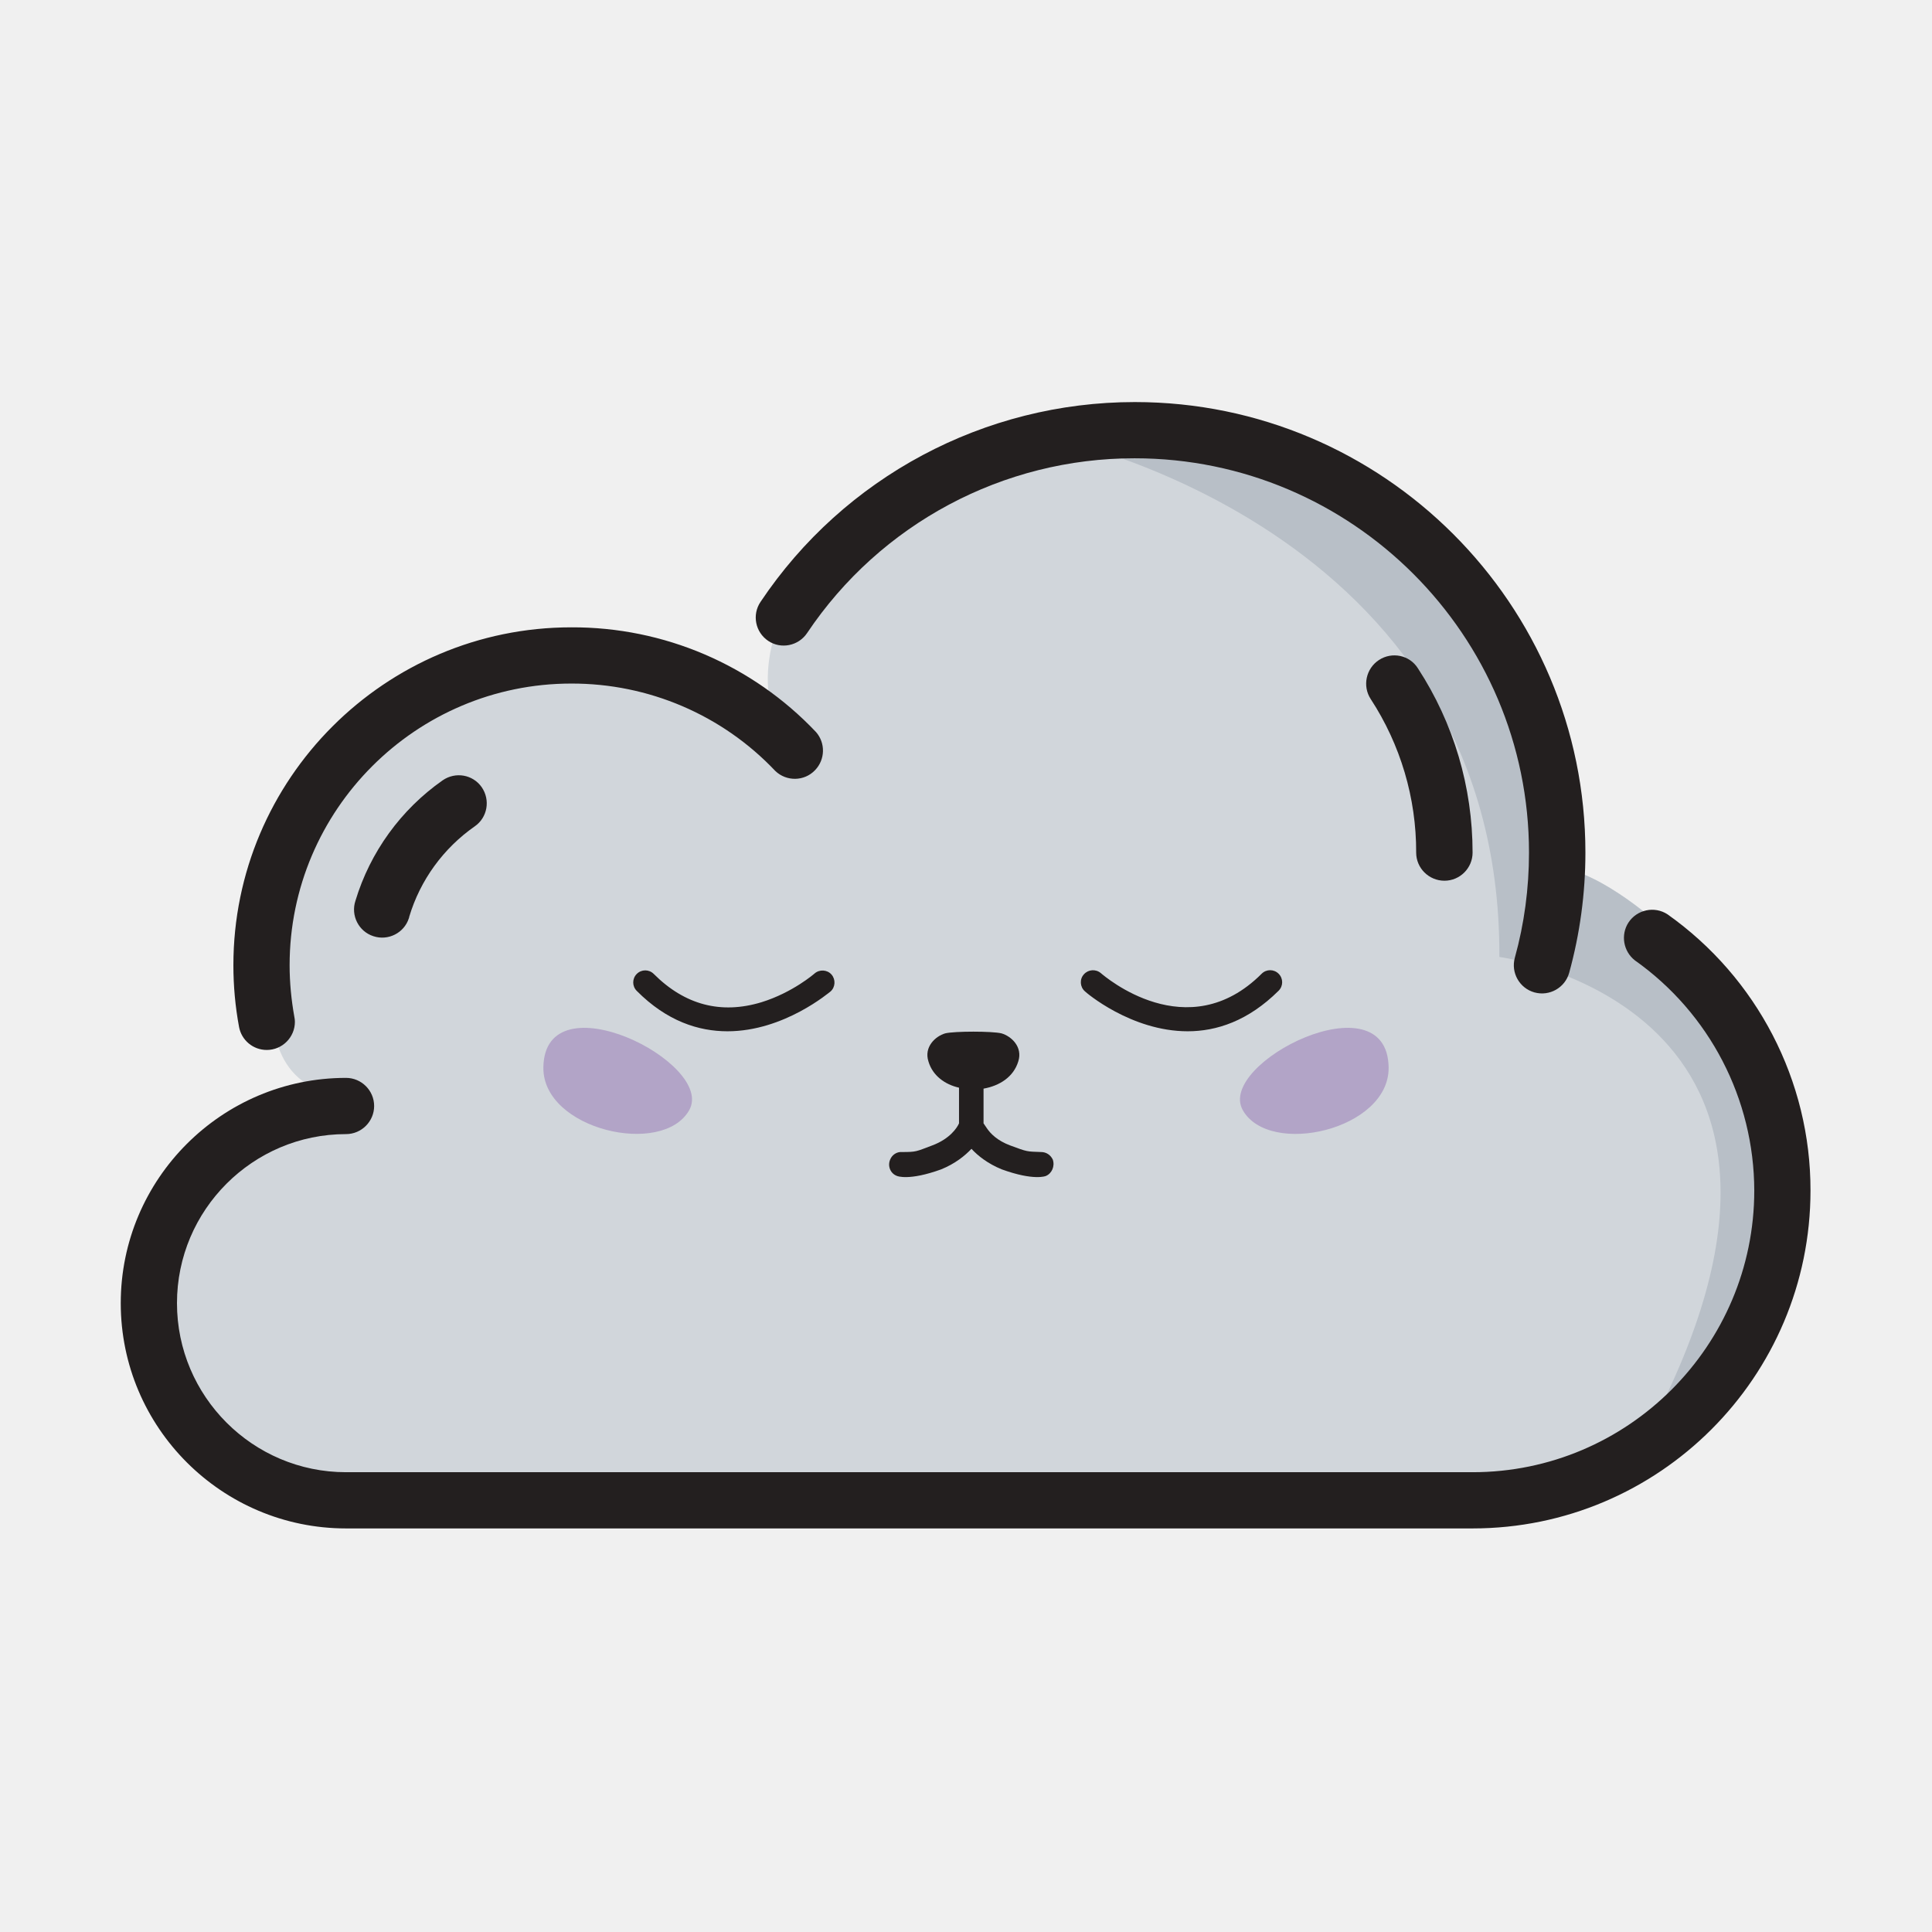
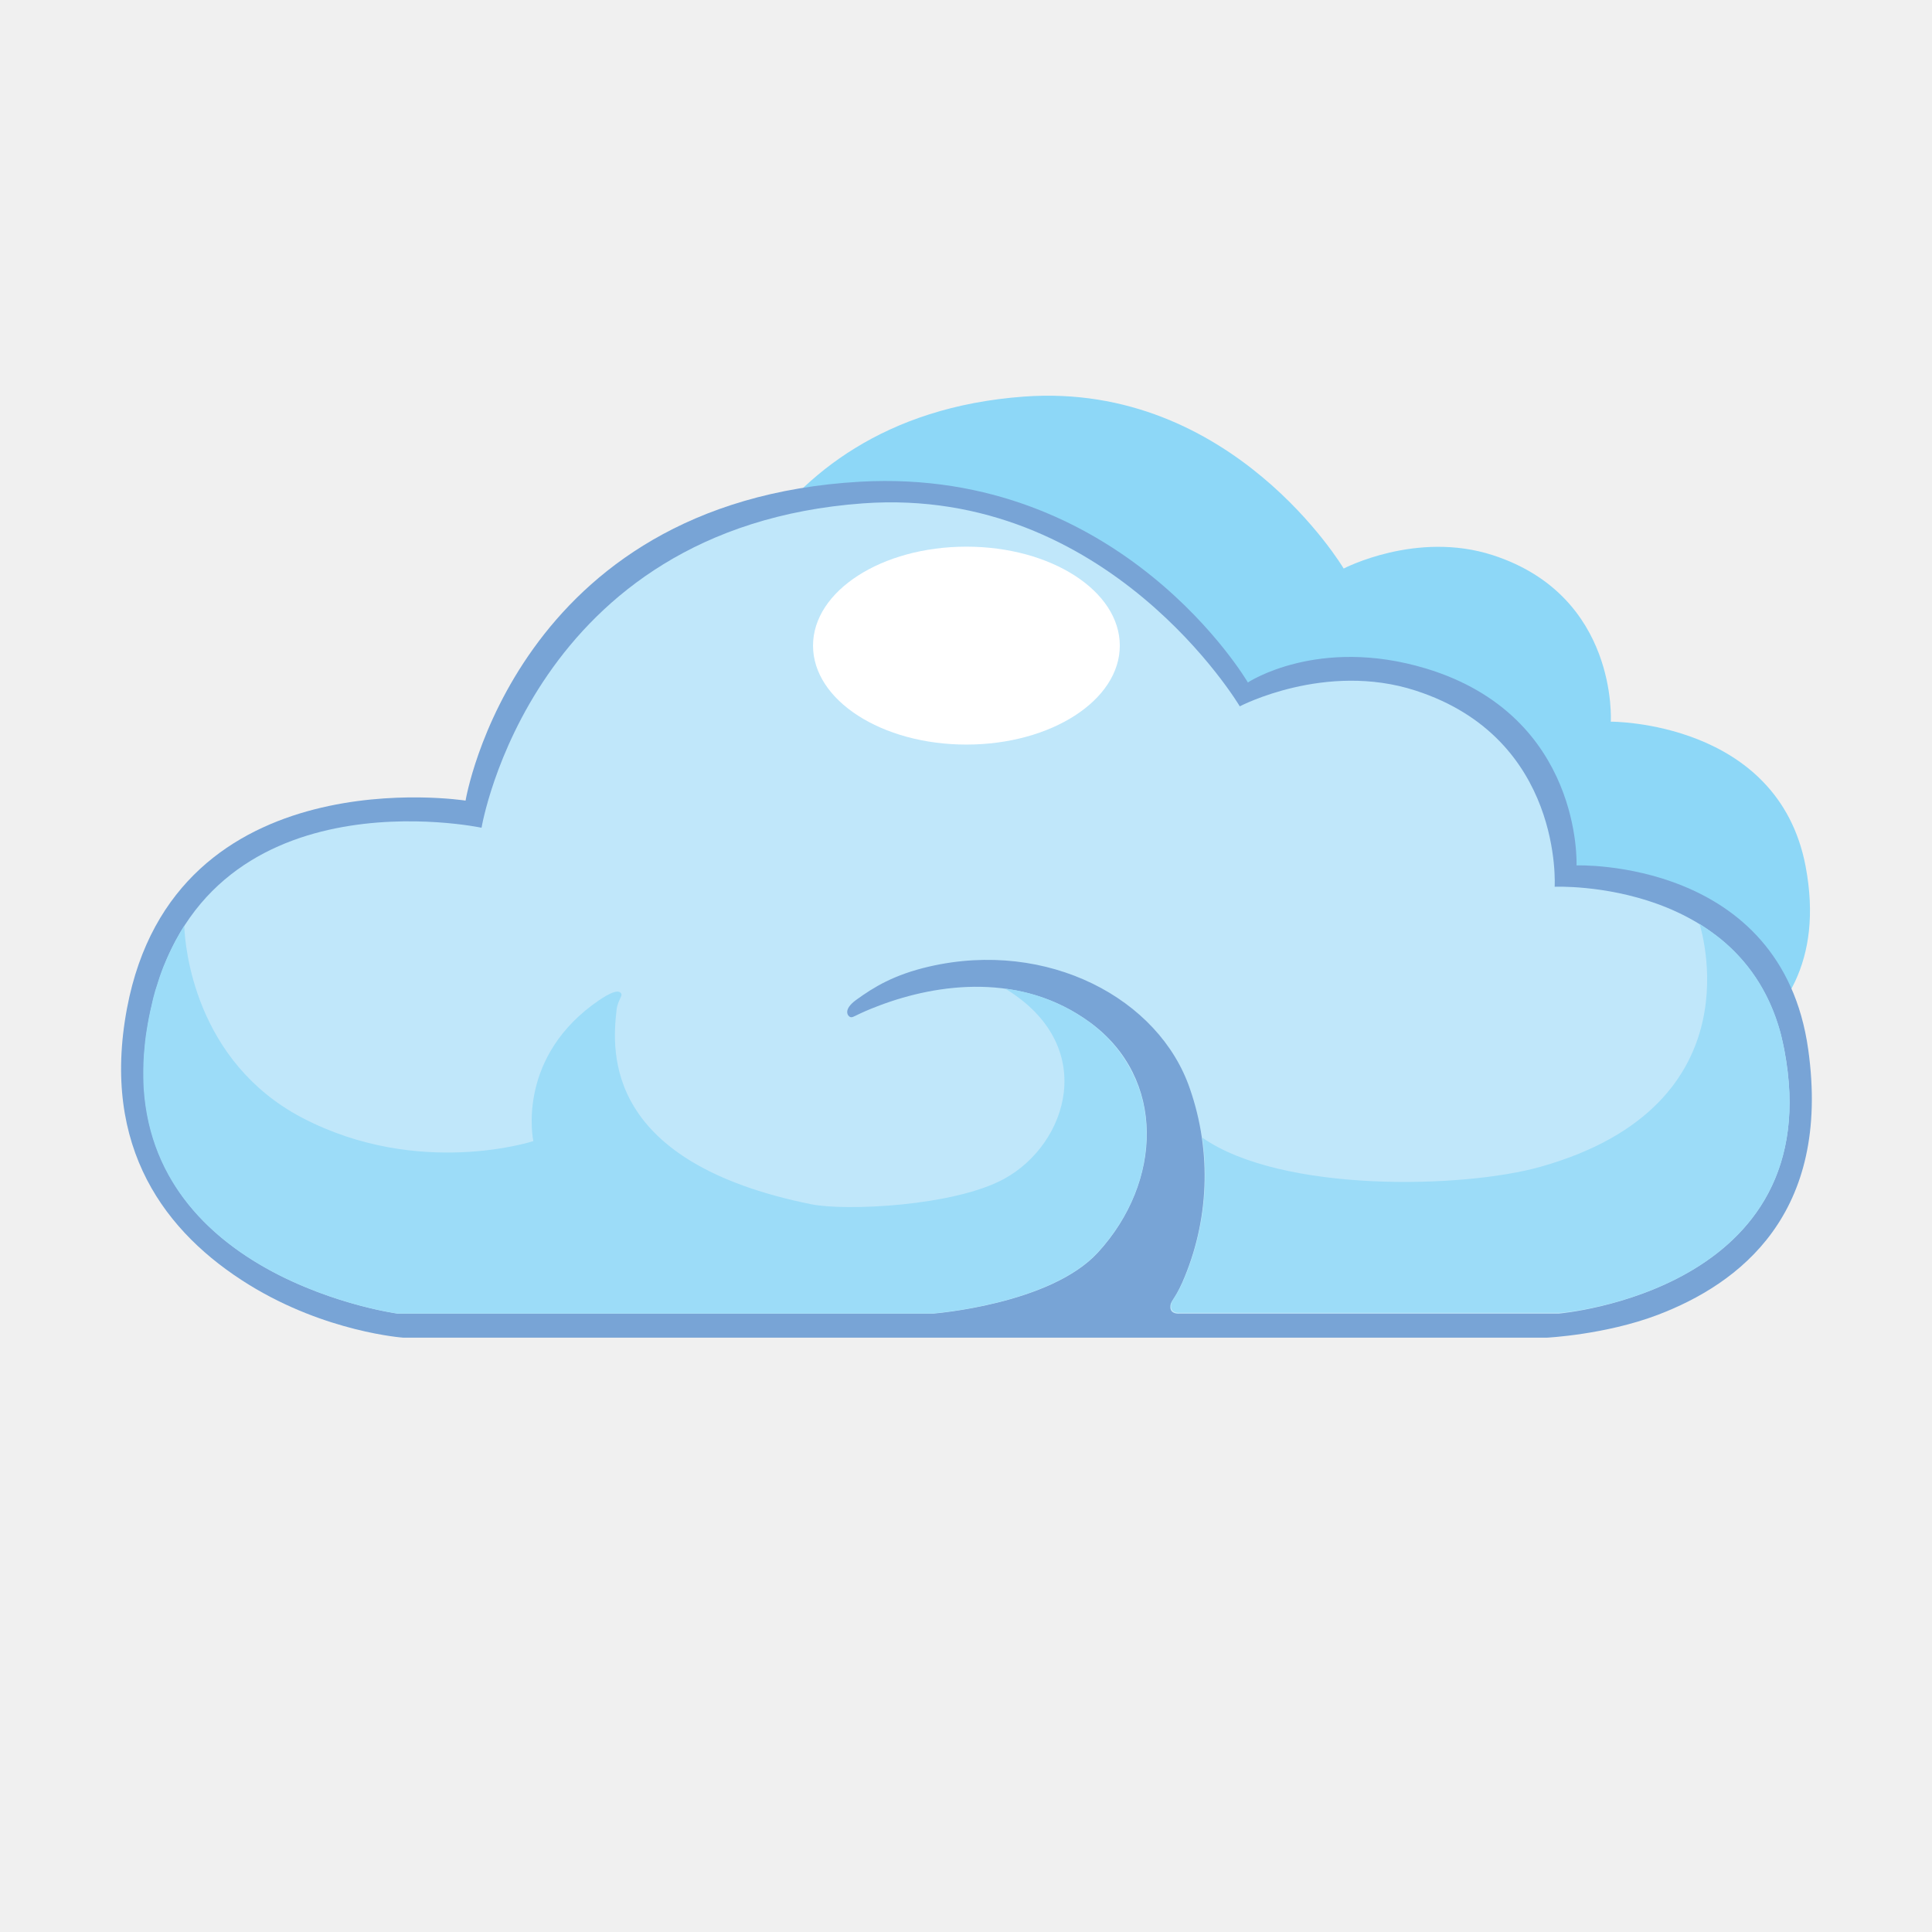
- <svg xmlns="http://www.w3.org/2000/svg" t="1734685449108" class="icon" viewBox="0 0 1024 1024" version="1.1" p-id="1924" width="200" height="200">
-   <path d="M286.8 794.2h406.8L823 781.8l78.4-39.8 43.5-80.9V574l-64.7-83.3s-30.5-28.1-53.8-30.9l-12.1-83-53.3-94.2-80.2-46.6-96.1-15.9-99.8 35.4s-97 52.3-74.6 126.9L338.4 346l-90.5 6.5-71.8 56-31.7 74.6v51.3s-2.8 45.9 41.1 45.8L110.9 609 79 661.3l5.6 54.1 28 43.8 60.6 28 113.6 7z" fill="#D1D6DB" p-id="1925" />
-   <path d="M944.8 661.1V574l-64.7-83.3s-30.5-28.1-53.8-30.9l-12.1-83-53.2-94.2-80.2-46.6-29.7-4.9h-97.2s241.8 46.2 240.8 276.1c0 0 196.5 26.1 80.7 248l26-13.2 43.4-80.9z" fill="#B8BFC7" p-id="1926" />
-   <path d="M141.4 556.5c8.2 0 14.9-6.7 14.9-14.9 0-0.9-0.1-1.8-0.3-2.7-1.6-9-2.5-18.1-2.5-27.3 0-82.3 67-149.3 149.3-149.3 40.9-0.1 80 16.6 108.1 46.3 5.9 5.7 15.4 5.6 21.1-0.4 5.4-5.6 5.6-14.4 0.5-20.2-33.7-35.6-80.6-55.7-129.7-55.5-98.8 0-179.1 80.4-179.1 179.1 0 11 1 21.9 3 32.7 1.3 7 7.4 12.2 14.7 12.2m286.4-221c38.8-57.9 103.9-92.7 173.6-92.6 115.2 0 209 93.7 209 209 0 18.9-2.5 37.7-7.5 55.7-2.2 8 2.5 16.2 10.4 18.4 8 2.2 16.2-2.5 18.4-10.4 5.7-20.7 8.6-42.1 8.6-63.7 0-131.7-107.1-238.8-238.8-238.8-79.7 0-154.1 39.7-198.4 105.9-4.6 6.8-2.8 16.1 4.1 20.7 6.7 4.5 16 2.7 20.6-4.2" fill="#231F1F" p-id="1927" />
-   <path d="M883.8 484.6c-6.9-4.5-16.2-2.5-20.7 4.4-4.2 6.5-2.7 15.2 3.4 20 39.6 28 63.2 73.5 63.3 122 0 82.3-67 149.3-149.3 149.3H183.4c-49.4 0-89.6-40.2-89.6-89.6s40.2-89.6 89.6-89.6c8.2 0 14.9-6.7 14.9-14.9s-6.7-14.9-14.9-14.9C117.6 571.3 64 624.8 64 690.7s53.6 119.4 119.4 119.4h597.1c98.8 0 179.1-80.3 179.1-179.1 0.1-58.1-28.3-112.8-75.8-146.4M730.9 349.8c-6.9 4.5-8.9 13.8-4.4 20.7 15.8 24.2 24.2 52.5 24.1 81.4 0 8.2 6.7 14.9 15 14.9 8.2 0 14.9-6.7 14.9-14.9 0-34.7-10-68.6-29-97.7-4.4-7-13.7-8.9-20.6-4.4m-496.3 63.8c-22.1 15.5-38.4 38-46.2 63.8-2.6 7.8 1.7 16.3 9.5 18.8 7.8 2.6 16.3-1.7 18.8-9.5 0.1-0.3 0.2-0.5 0.2-0.8 5.8-19.4 18.1-36.3 34.7-47.9 6.8-4.7 8.4-14 3.7-20.8-4.7-6.7-13.9-8.3-20.7-3.6" fill="#231F1F" p-id="1928" />
-   <path d="M288 565.8c-0.4 32.9 63.2 47.6 77.3 22.6 14.1-25-76.7-70.5-77.3-22.6zM658.7 588.4c14.1 25 77.7 10.4 77.3-22.6-0.6-47.9-91.4-2.4-77.3 22.6z" fill="#9372B3" opacity=".5" p-id="1929" />
-   <path d="M629.5 546.6c-30.1 0-54.2-20.8-54.5-21.2-2.6-2.3-2.9-6.4-0.5-9 2.3-2.6 6.3-2.9 9-0.6 1.9 1.6 45.9 39.6 85.2 0.3 2.5-2.5 6.5-2.5 9 0s2.5 6.5 0 9c-16.2 16.1-33 21.5-48.2 21.5zM385.6 546.6c-15.3 0-32.1-5.3-48.1-21.4-2.5-2.5-2.5-6.5 0-9s6.5-2.5 9 0c16.5 16.5 35.7 21.5 57.1 15 16.5-5.1 28-15.1 28.1-15.2 2.6-2.3 6.7-2.1 9 0.5s2.1 6.7-0.5 9c-0.4 0.2-24.5 21.1-54.6 21.1z" fill="#231F1F" p-id="1930" />
-   <path d="M492.1 562.6c-2.5-7.7 3.7-13.4 8.9-14.9 5-1.2 24.8-1.2 29.8 0 5.2 1.5 11.4 7.2 8.9 14.9-2.5 8.2-9.9 12.9-18.4 14.4v18.4l1.7 2.5c2 3 5.7 6.7 12.4 9.2 9.4 3.5 8.7 3.2 16.4 3.5 2.7 0 5 1.5 6.2 4 1.2 3.5-0.5 7.4-3.7 8.7 0 0-6.2 2.7-23.3-3.5-7.4-3-12.7-7.2-16.1-10.9-3.5 3.7-8.7 7.9-16.1 10.9-17.1 6.2-23.3 3.5-23.3 3.5-3.5-1.2-5.2-5.2-3.7-8.7 1-2.5 3.5-4.2 6.2-4 7.7 0 7.4-0.2 16.1-3.5 9.4-3.5 13.2-9.4 14.2-11.7v-18.9c-7.5-1.7-14-6.4-16.2-13.9z" fill="#231F1F" p-id="1931" />
+ <svg xmlns="http://www.w3.org/2000/svg" t="1734714593157" class="icon" viewBox="0 0 1024 1024" version="1.1" p-id="2883" width="256" height="256">
+   <path d="M957 459.1c-14.69-77.16-103.25-76.6-103.25-76.6s4.1-66.67-62.57-88.26c-40.48-13.09-79 7.1-79 7.1s-58.87-99.15-169.31-91.15C393.79 221 371.5 355.92 371.5 355.92s-93.35-21.29-116.84 87.36c-25.49 117.84 79.06 130.93 79.06 130.93H574.5s52.67-4.1 74.16-27.49c29-31.78 30.48-78.26-3.6-103.35-30.78-22.59-68.37-17.59-94.55-7.7-10.59 4-11.59 5.5-13 5.3-1-0.2-3.9-3.1 2.5-7.7a82.81 82.81 0 0 1 32.88-15c53.37-12.29 103.35 14.39 117.24 55a119.67 119.67 0 0 1-3.4 87c-3.7 8.4-5.5 8.2-5.3 11.19 0.1 3.3 4.1 2.8 4.1 2.8h170.53c-0.23 0.08 71.11-2.53 95.34-54 7.41-15.77 10.41-35.76 5.6-61.16z" fill="#8DD7F7" p-id="2884" />
+   <path d="M246.76 424.34S92.63 400.1 67.32 534.39C53.38 608.5 87.81 653.66 131.89 680.9c41 25.31 81.94 28.1 81.94 28.1h605.9s30.89-1.5 58.67-12c43.55-16.52 92.24-53.52 80-140.72-14.16-101.46-122.81-97.6-122.81-97.6s3.43-79.16-79.8-104.36c-57.28-17.27-94.39 7.4-94.39 7.4S594.81 247.59 456 255.31c-183 10.3-209.24 169.03-209.24 169.03z" fill="#78A4D6" p-id="2885" />
+   <path d="M945.75 556.48C928.48 465.42 824 470 824 470s4.83-78.62-73.79-104c-47.73-15.44-93.1 8.37-93.1 8.37s-69.4-117-199.71-107.58c-175.78 12.76-202.17 171.93-202.17 171.93s-147.58-31.43-175.36 96.74c-30 139 130.75 160.78 130.75 160.78h284s62.21-4.83 87.41-32.5c34.21-37.43 36-92.35-4.29-121.84-36.36-26.6-80.55-20.7-111.55-9-12.55 4.72-13.73 6.54-15.34 6.22-1.18-0.21-4.61-3.65 2.9-9.12 9.44-6.86 20.16-13.41 38.72-17.7 62.85-14.48 122 16.95 138.25 64.89a140.63 140.63 0 0 1-4.08 102.54c-4.4 9.87-6.44 9.65-6.33 13.19 0.11 3.86 4.83 3.32 4.83 3.32h201.13c0.11-0.11 143.73-11.91 119.48-139.76z" fill="#C0E7FA" p-id="2886" />
+   <path d="M494.52 696.13s62.21-4.83 87.41-32.5c23-25.1 31.21-57.92 22.09-85.81a74.09 74.09 0 0 0-16.2-26.92 14.64 14.64 0 0 0-1.82-1.82c-0.75-0.75-1.5-1.5-2.36-2.25-1.93-1.72-4-3.43-6.11-5a95.79 95.79 0 0 0-43.87-17.7H533c49.55 30.25 32.93 82.16-0.64 100.61-26.49 14.59-84.3 17.27-102.54 13.51-109.27-22.13-105.62-80.16-103.05-102.79 0.64-6.11 4.4-8.15 1.61-9.65s-11 4.29-14.59 7c-40.22 30.25-31.1 72-31.1 72s-60.81 19.89-122.59-12.39c-56.85-29.93-62.1-90.53-62.43-101.79l-1.61 2.57c-1.5 2.68-3.86 6.65-6.44 12.23-1 2.15-1.93 4.4-2.9 6.65-0.32 0.75-0.54 1.5-0.86 2.25-1 2.57-1.82 5.26-2.68 7.94-0.32 1-0.64 2-1 3.11-0.75 2.57-1.39 5.15-1.93 7.83-1 4.08-1.82 8.37-2.57 13.19-0.64 3.86-1 7.51-1.29 11.15 0 0.43-0.11 0.75-0.11 1.18-0.21 3-0.32 5.9-0.32 8.8v3.54c0 2 0.11 4.08 0.21 6.11C83.09 678.86 210.4 696.13 210.4 696.13h284.12zM948.43 579.44a161.72 161.72 0 0 0-2.68-22.63c-0.32-1.82-0.75-3.54-1.07-5.15l-0.32-1.61c-0.21-1.07-0.54-2-0.75-3.11-6.11-22.2-17.8-38-31.53-49.23a131.37 131.37 0 0 0-11.26-8c-0.32-0.21 32.5 95.78-84.3 128.71C775.43 630 679.33 632.32 637.28 603A140.72 140.72 0 0 1 627 679.29c-4.4 9.87-6.44 9.65-6.33 13.19 0.11 3.86 4.83 3.32 4.83 3.32h201.09c-0.21 0.33 125.7-10.07 121.84-116.36z" fill="#9CDCF8" p-id="2887" />
+   <path d="M430.92 342.19a81.3 52.45 0 1 0 162.6 0 81.3 52.45 0 1 0-162.6 0Z" fill="#FFFFFF" p-id="2888" />
</svg>
